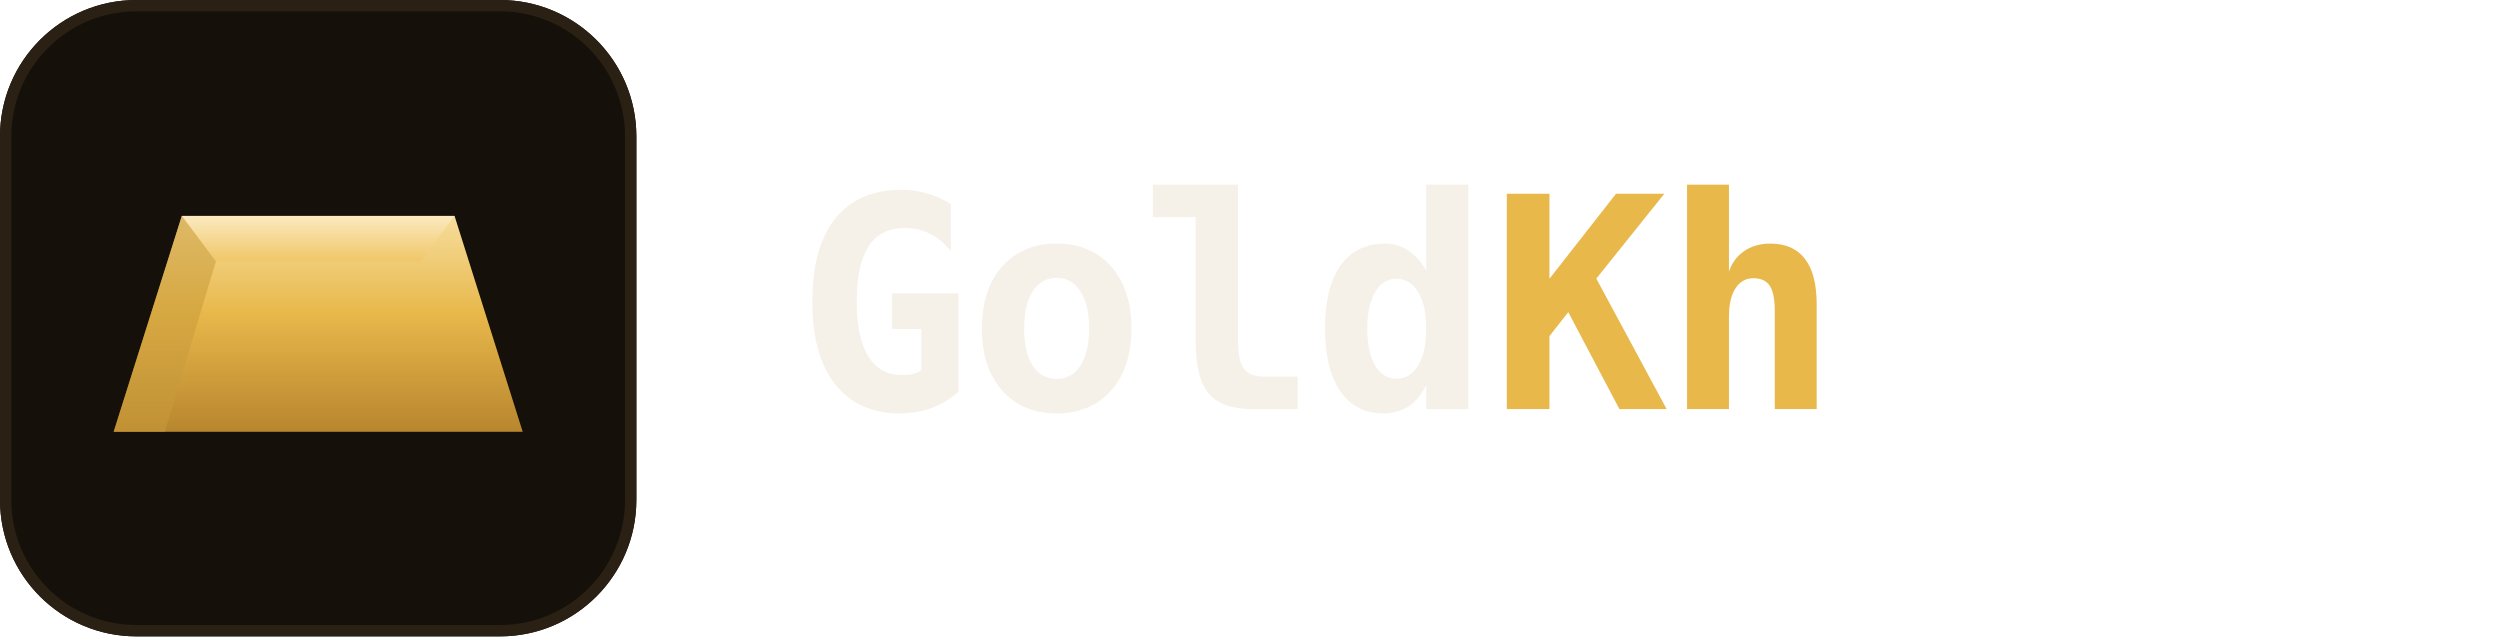
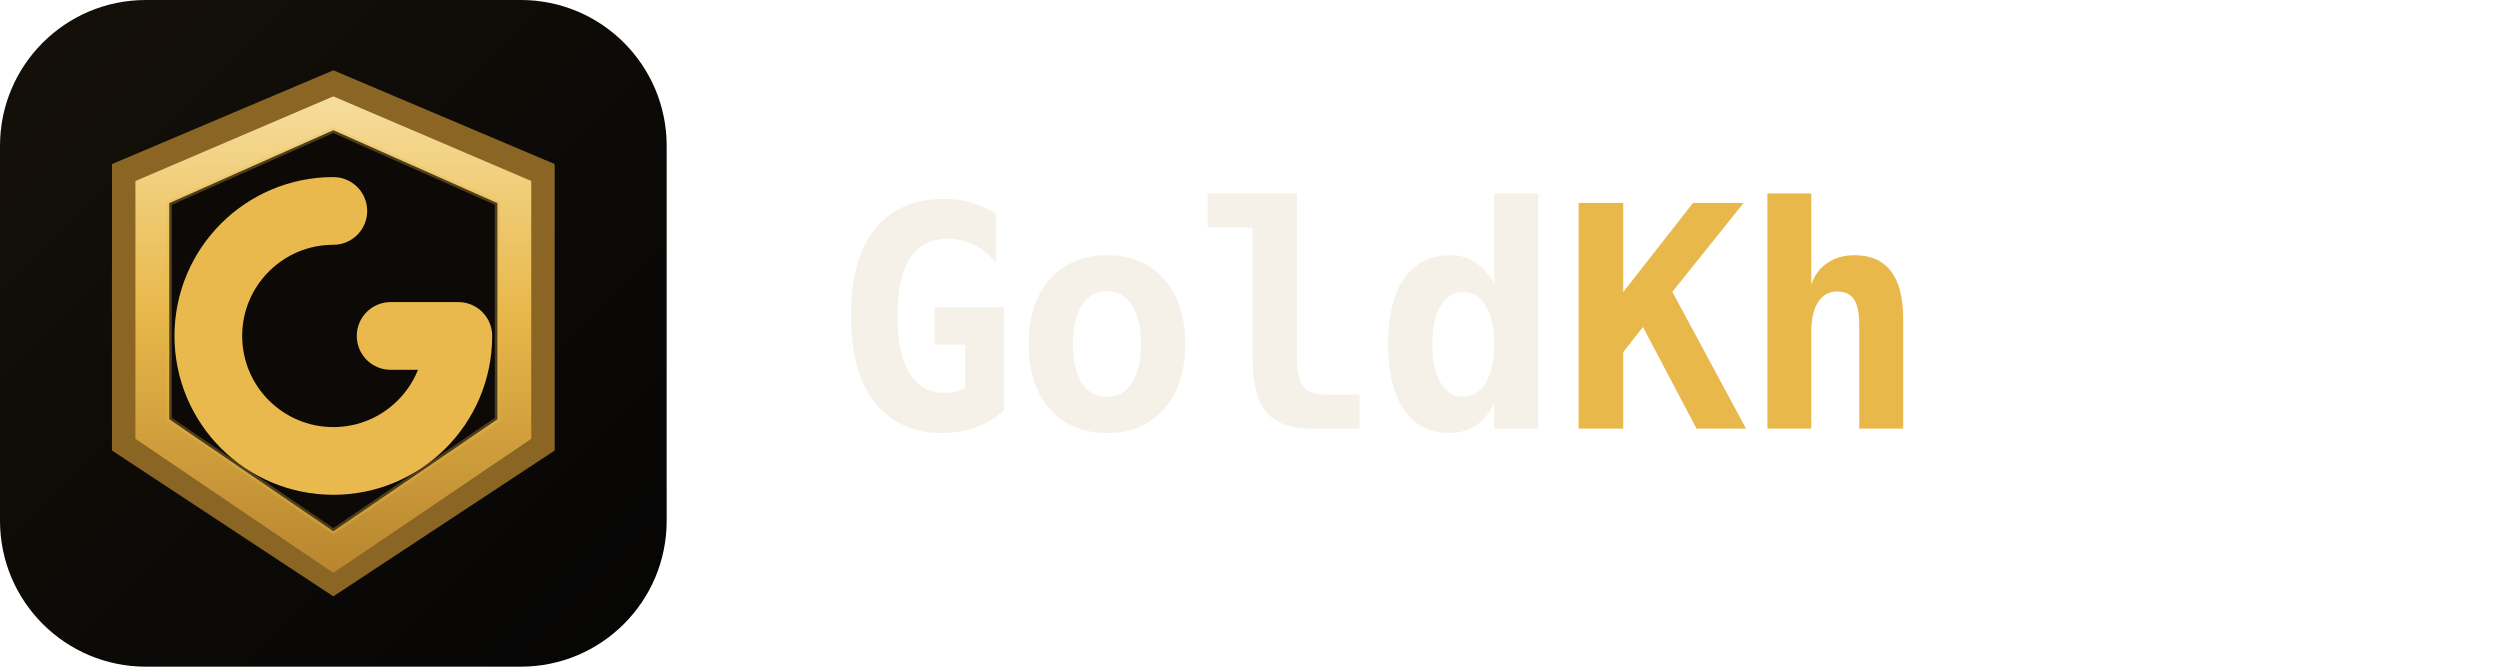
- <svg xmlns="http://www.w3.org/2000/svg" viewBox="0 0 220 56" width="220" height="56">
+ <svg xmlns="http://www.w3.org/2000/svg" viewBox="0 0 210 56" width="210" height="56">
  <defs>
-     <linearGradient id="ingot" x1="0" y1="0" x2="0" y2="1">
-       <stop offset="0%" stop-color="#f6dd9c" />
+     <linearGradient id="plate" x1="0" y1="0" x2="1" y2="1">
+       <stop offset="0" stop-color="#151009" />
+       <stop offset="1" stop-color="#050505" />
+     </linearGradient>
+     <linearGradient id="hexface" x1="0" y1="0" x2="0" y2="1">
+       <stop offset="0" stop-color="#f6dd9c" />
      <stop offset="45%" stop-color="#e8b84b" />
-       <stop offset="100%" stop-color="#b8862e" />
-     </linearGradient>
-     <linearGradient id="ingotTop" x1="0" y1="0" x2="0" y2="1">
-       <stop offset="0%" stop-color="#fbeac0" />
-       <stop offset="100%" stop-color="#f0c667" />
+       <stop offset="1" stop-color="#b8862e" />
    </linearGradient>
  </defs>
-   <rect width="56" height="56" rx="12" fill="#151009" />
-   <rect x="0.5" y="0.5" width="55" height="55" rx="11.5" fill="none" stroke="#2a2013" />
-   <path d="M16 19 L40 19 L46 38 L10 38 Z" fill="url(#ingot)" />
-   <path d="M16 19 L40 19 L37 23 L19 23 Z" fill="url(#ingotTop)" />
-   <path d="M16 19 L19 23 L14.5 38 L10 38 Z" fill="#c99a3a" opacity="0.55" />
-   <text x="70" y="36" font-family="'Geist Mono', 'JetBrains Mono', ui-monospace, monospace" font-size="26" font-weight="600" letter-spacing="-0.5" fill="#f5f1e8">Gold<tspan fill="#e8b84b">Kh</tspan>
+   <g transform="scale(0.109375)">
+     <rect width="512" height="512" rx="112" fill="url(#plate)" />
+     <path d="M256 54 L426 126 V346 L256 458 L86 346 V126 Z" fill="#8a6524" />
+     <path d="M256 74 L408 139 V337 L256 440 L104 337 V139 Z" fill="url(#hexface)" />
+     <path d="M256 100 L382 156 V322 L256 408 L130 322 V156 Z" fill="#0c0906" stroke="#e8b84b" stroke-opacity="0.3" stroke-width="4" />
+     <path d="M256 162 A96 96 0 1 0 352 258 L300 258" fill="none" stroke="#eab94d" stroke-width="52" stroke-linecap="round" stroke-linejoin="round" />
+   </g>
+   <text x="70" y="36" font-family="'IBM Plex Mono', ui-monospace, monospace" font-size="26" font-weight="600" letter-spacing="-0.5" fill="#f5f1e8">Gold<tspan fill="#e8b84b">Kh</tspan>
  </text>
</svg>
